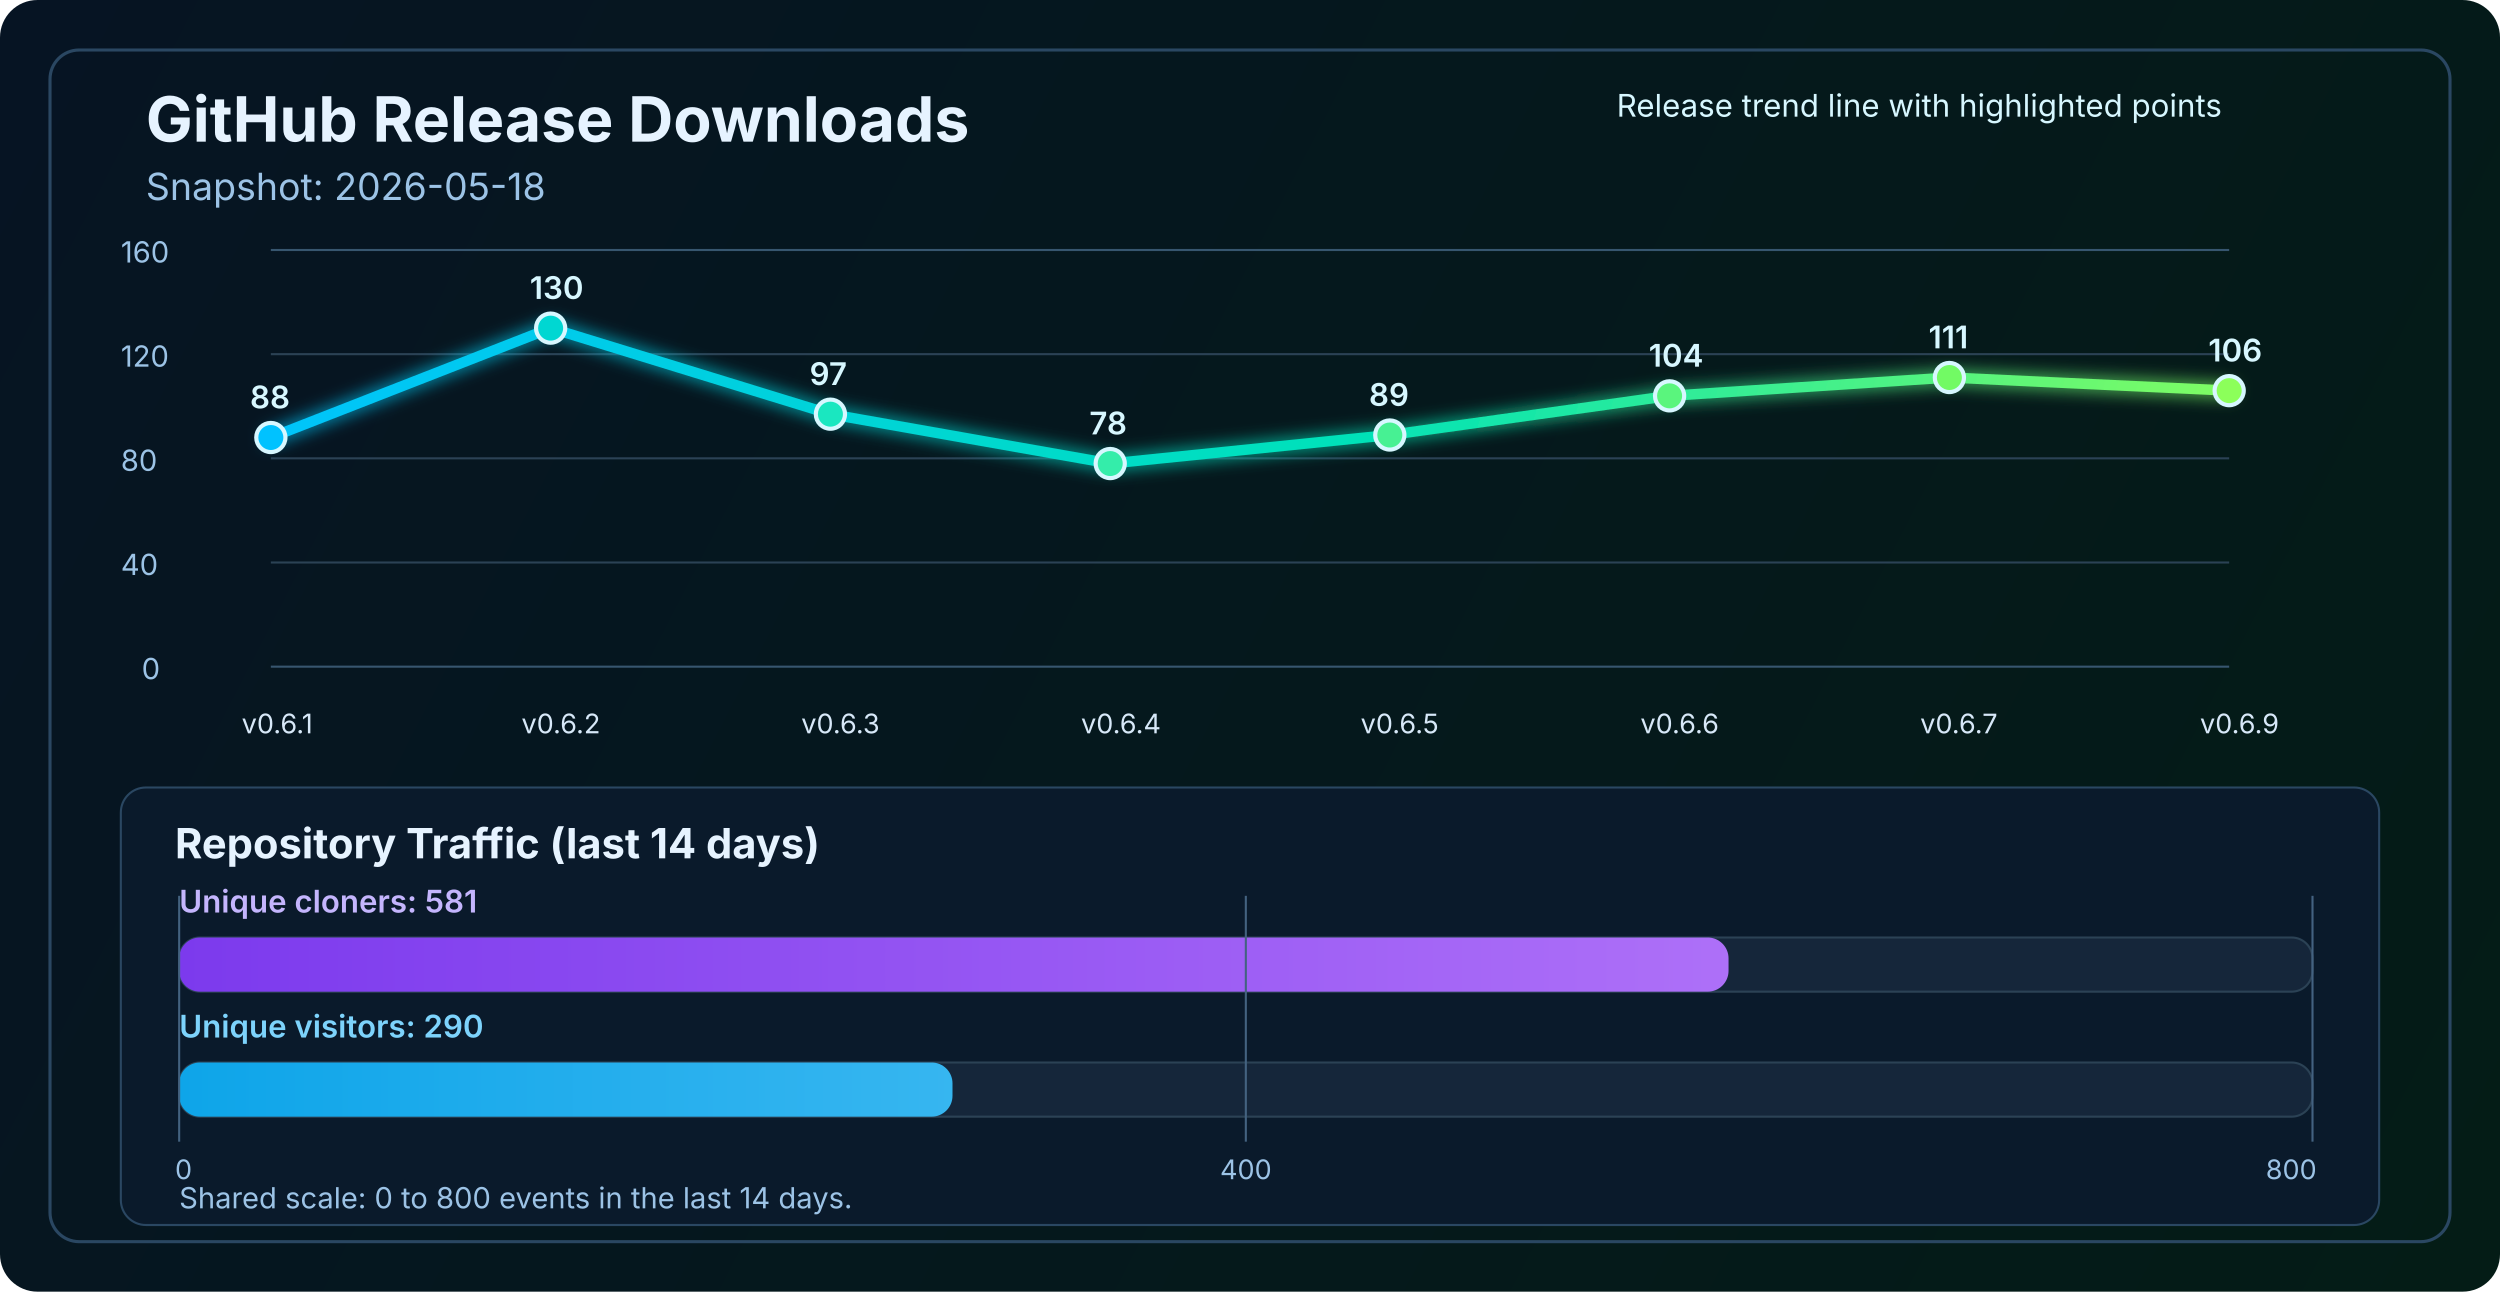
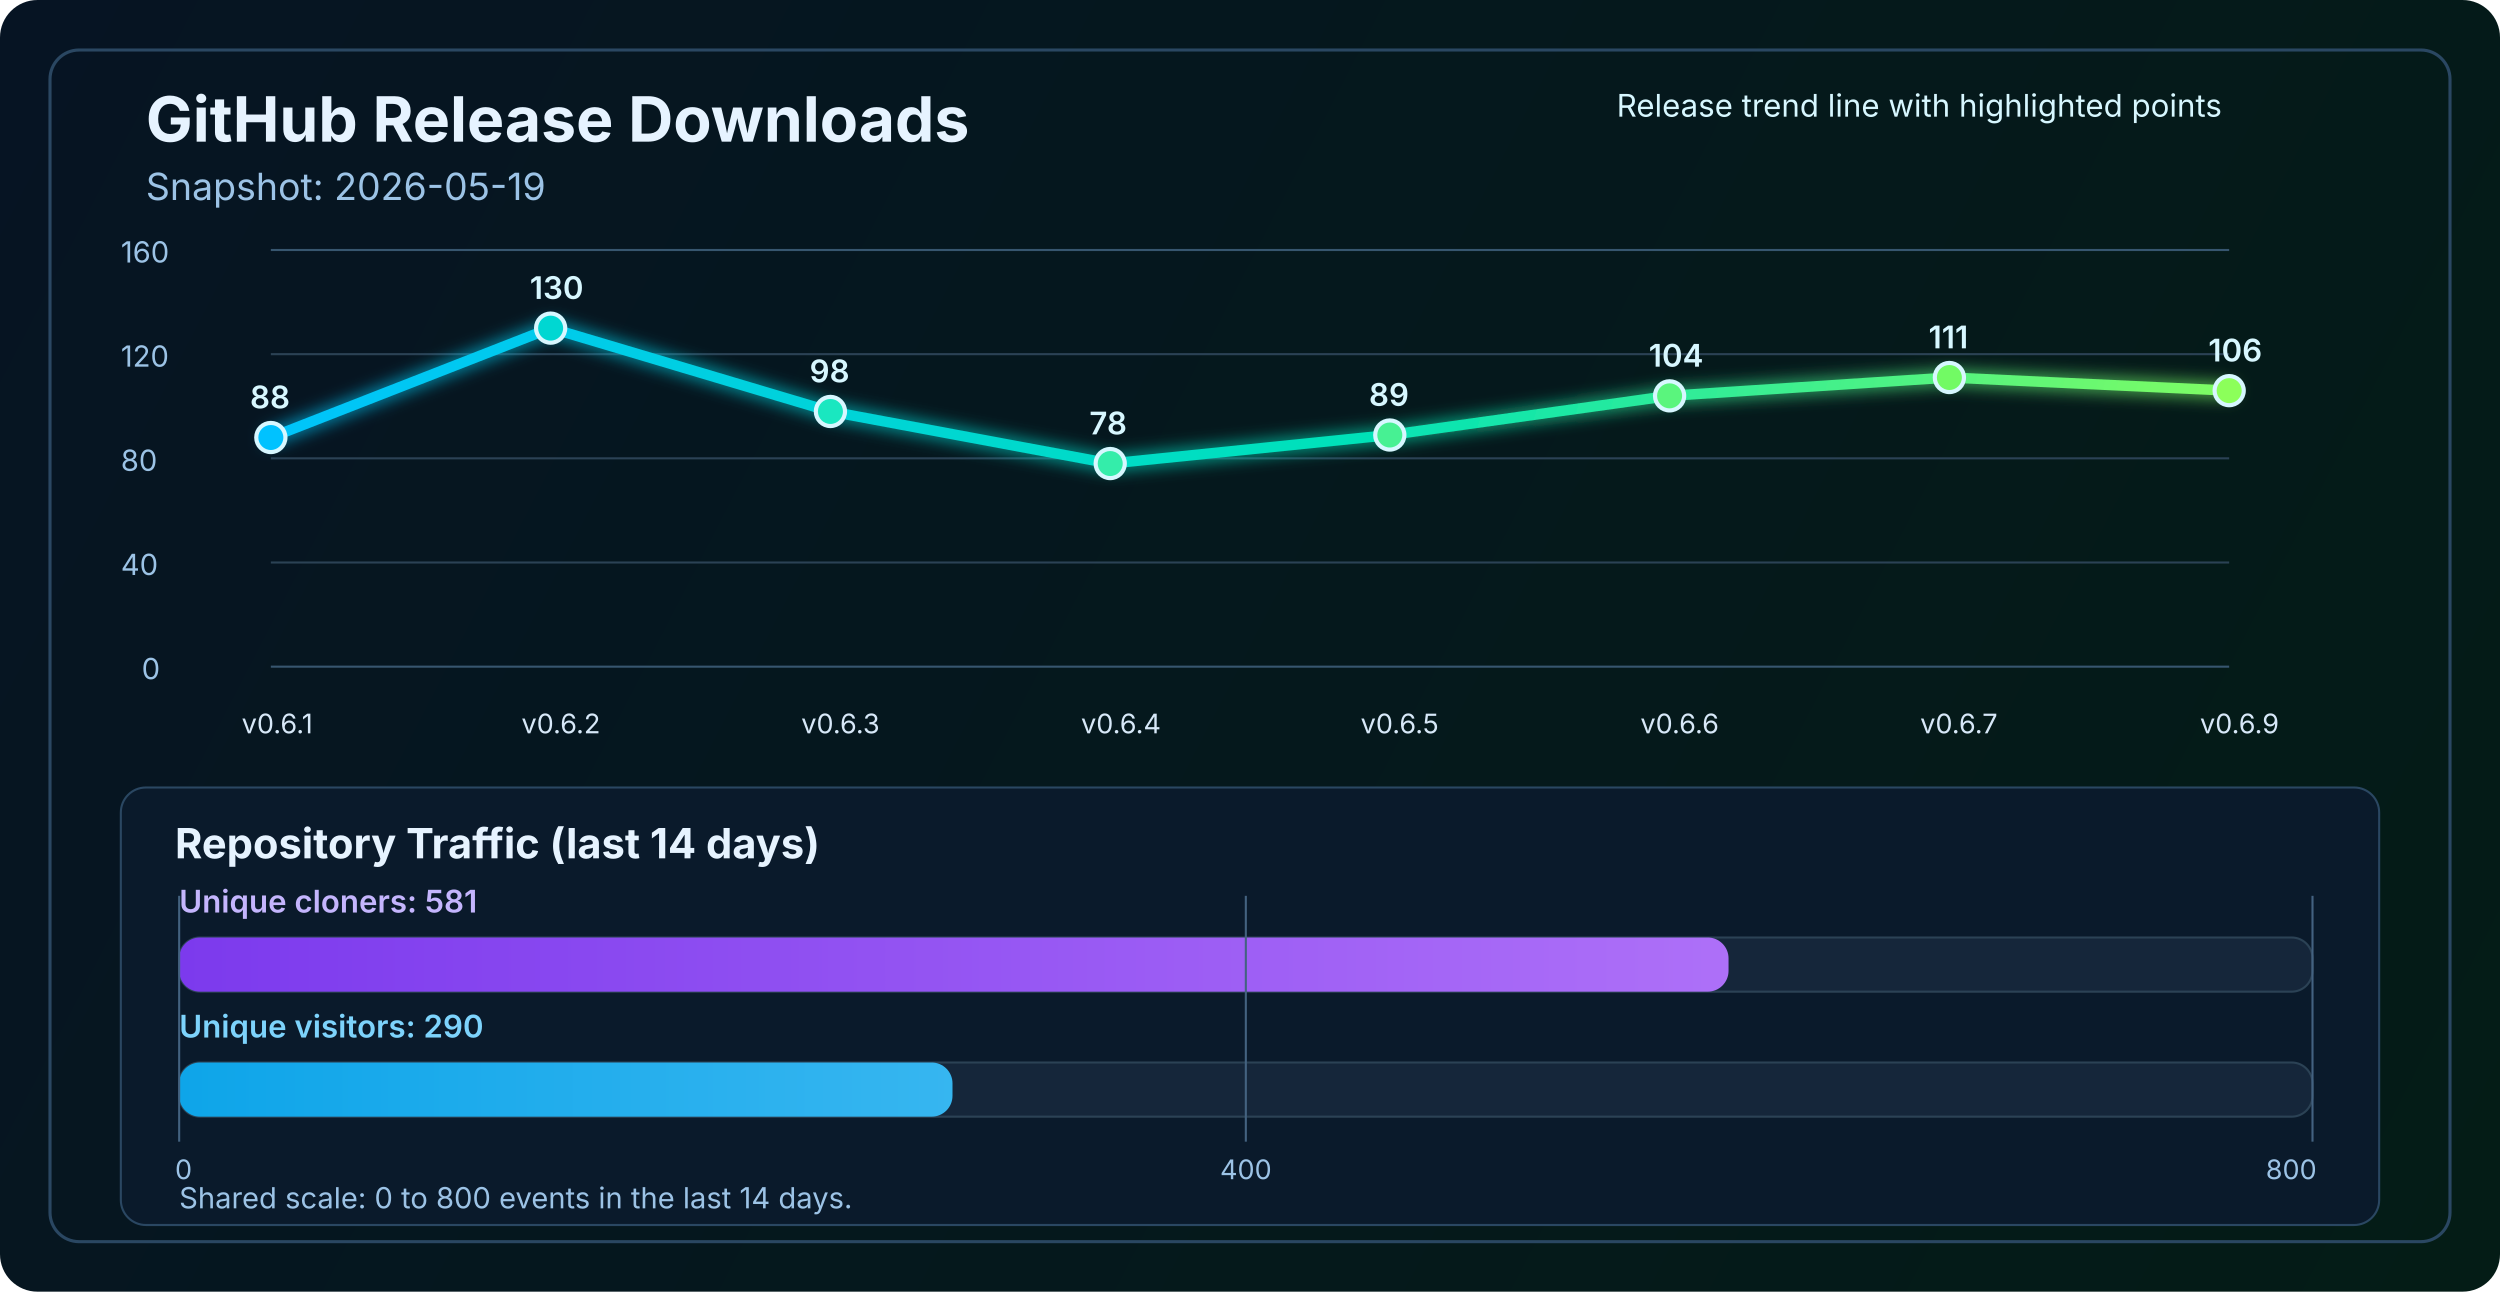
<svg xmlns="http://www.w3.org/2000/svg" width="1200" height="620" viewBox="0 0 1200 620" fill="none" role="img" aria-labelledby="title desc">
  <defs>
    <linearGradient id="bg" x1="0" y1="0" x2="1200" y2="620" gradientUnits="userSpaceOnUse">
      <stop stop-color="#061423" />
      <stop offset="1" stop-color="#041C16" />
    </linearGradient>
    <linearGradient id="line" x1="130" y1="86" x2="1070" y2="340" gradientUnits="userSpaceOnUse">
      <stop stop-color="#00C2FF" />
      <stop offset="0.55" stop-color="#00E2B8" />
      <stop offset="1" stop-color="#8CFF5A" />
    </linearGradient>
    <linearGradient id="cloneFill" x1="86" y1="450" x2="1110" y2="450" gradientUnits="userSpaceOnUse">
      <stop stop-color="#7C3AED" />
      <stop offset="1" stop-color="#C084FC" />
    </linearGradient>
    <linearGradient id="viewFill" x1="86" y1="482" x2="1110" y2="482" gradientUnits="userSpaceOnUse">
      <stop stop-color="#0EA5E9" />
      <stop offset="1" stop-color="#7DD3FC" />
    </linearGradient>
    <filter id="glow" x="-50%" y="-50%" width="200%" height="200%">
      <feGaussianBlur stdDeviation="4" result="blur" />
      <feMerge>
        <feMergeNode in="blur" />
        <feMergeNode in="SourceGraphic" />
      </feMerge>
    </filter>
  </defs>
  <rect width="1200" height="620" rx="18" fill="url(#bg)" />
  <rect x="24" y="24" width="1152" height="572" rx="14" stroke="#2A4762" stroke-width="1.5" />
  <text x="70" y="68" fill="#E6F3FF" font-size="30" font-family="SF Pro Display, -apple-system, BlinkMacSystemFont, Segoe UI, sans-serif" font-weight="700">GitHub Release Downloads</text>
-   <text x="70" y="96" fill="#9CC3E6" font-size="18" font-family="SF Pro Text, -apple-system, BlinkMacSystemFont, Segoe UI, sans-serif">Snapshot: 2026-05-18</text>
+   <text x="70" y="96" fill="#9CC3E6" font-size="18" font-family="SF Pro Text, -apple-system, BlinkMacSystemFont, Segoe UI, sans-serif">Snapshot: 2026-05-19</text>
  <line x1="130" y1="320.0" x2="1070" y2="320.0" stroke="#37566F" stroke-width="1" />
  <line x1="130" y1="270.0" x2="1070" y2="270.0" stroke="#2B4255" stroke-width="1" />
  <line x1="130" y1="220.0" x2="1070" y2="220.0" stroke="#2B4255" stroke-width="1" />
  <line x1="130" y1="170.0" x2="1070" y2="170.0" stroke="#2B4255" stroke-width="1" />
  <line x1="130" y1="120.0" x2="1070" y2="120.0" stroke="#37566F" stroke-width="1" />
  <text x="68" y="326.0" fill="#9CC3E6" font-size="14" font-family="SF Pro Text, -apple-system, BlinkMacSystemFont, Segoe UI, sans-serif">0</text>
  <text x="58" y="276.0" fill="#9CC3E6" font-size="14" font-family="SF Pro Text, -apple-system, BlinkMacSystemFont, Segoe UI, sans-serif">40</text>
  <text x="58" y="226.0" fill="#9CC3E6" font-size="14" font-family="SF Pro Text, -apple-system, BlinkMacSystemFont, Segoe UI, sans-serif">80</text>
  <text x="58" y="176.0" fill="#9CC3E6" font-size="14" font-family="SF Pro Text, -apple-system, BlinkMacSystemFont, Segoe UI, sans-serif">120</text>
  <text x="58" y="126.0" fill="#9CC3E6" font-size="14" font-family="SF Pro Text, -apple-system, BlinkMacSystemFont, Segoe UI, sans-serif">160</text>
-   <polyline points="130.0,210.0 264.3,157.5 398.6,198.8 532.9,222.5 667.1,208.8 801.4,190.0 935.7,181.2 1070.0,187.5" fill="none" stroke="url(#line)" stroke-width="5" stroke-linecap="round" stroke-linejoin="round" filter="url(#glow)" />
+   <polyline points="130.0,210.0 264.3,157.5 398.6,197.5 532.9,222.5 667.1,208.8 801.4,190.0 935.7,181.2 1070.0,187.5" fill="none" stroke="url(#line)" stroke-width="5" stroke-linecap="round" stroke-linejoin="round" filter="url(#glow)" />
  <circle cx="130.0" cy="210.0" r="7" fill="#00C2FF" stroke="#D7F7FF" stroke-width="2" />
  <circle cx="264.3" cy="157.5" r="7" fill="#00D7D2" stroke="#D7F7FF" stroke-width="2" />
-   <circle cx="398.6" cy="198.8" r="7" fill="#1AE7C0" stroke="#D7F7FF" stroke-width="2" />
+   <circle cx="398.6" cy="197.5" r="7" fill="#1AE7C0" stroke="#D7F7FF" stroke-width="2" />
  <circle cx="532.9" cy="222.5" r="7" fill="#34EDAA" stroke="#D7F7FF" stroke-width="2" />
  <circle cx="667.1" cy="208.8" r="7" fill="#47F193" stroke="#D7F7FF" stroke-width="2" />
  <circle cx="801.4" cy="190.0" r="7" fill="#5AF57D" stroke="#D7F7FF" stroke-width="2" />
  <circle cx="935.7" cy="181.2" r="7" fill="#72FA64" stroke="#D7F7FF" stroke-width="2" />
  <circle cx="1070.0" cy="187.5" r="7" fill="#8CFF5A" stroke="#D7F7FF" stroke-width="2" />
  <text x="116.0" y="352" fill="#D7E8F8" font-size="13" font-family="SF Pro Text, -apple-system, BlinkMacSystemFont, Segoe UI, sans-serif">v0.6.1</text>
  <text x="250.3" y="352" fill="#D7E8F8" font-size="13" font-family="SF Pro Text, -apple-system, BlinkMacSystemFont, Segoe UI, sans-serif">v0.6.2</text>
  <text x="384.6" y="352" fill="#D7E8F8" font-size="13" font-family="SF Pro Text, -apple-system, BlinkMacSystemFont, Segoe UI, sans-serif">v0.6.3</text>
  <text x="518.9" y="352" fill="#D7E8F8" font-size="13" font-family="SF Pro Text, -apple-system, BlinkMacSystemFont, Segoe UI, sans-serif">v0.6.4</text>
  <text x="653.1" y="352" fill="#D7E8F8" font-size="13" font-family="SF Pro Text, -apple-system, BlinkMacSystemFont, Segoe UI, sans-serif">v0.6.5</text>
  <text x="787.4" y="352" fill="#D7E8F8" font-size="13" font-family="SF Pro Text, -apple-system, BlinkMacSystemFont, Segoe UI, sans-serif">v0.6.6</text>
  <text x="921.7" y="352" fill="#D7E8F8" font-size="13" font-family="SF Pro Text, -apple-system, BlinkMacSystemFont, Segoe UI, sans-serif">v0.6.7</text>
  <text x="1056.0" y="352" fill="#D7E8F8" font-size="13" font-family="SF Pro Text, -apple-system, BlinkMacSystemFont, Segoe UI, sans-serif">v0.6.9</text>
  <text x="120.0" y="196.0" fill="#D7F7FF" font-size="15" font-family="SF Pro Text, -apple-system, BlinkMacSystemFont, Segoe UI, sans-serif" font-weight="600">88</text>
  <text x="254.3" y="143.5" fill="#D7F7FF" font-size="15" font-family="SF Pro Text, -apple-system, BlinkMacSystemFont, Segoe UI, sans-serif" font-weight="600">130</text>
-   <text x="388.6" y="184.8" fill="#D7F7FF" font-size="15" font-family="SF Pro Text, -apple-system, BlinkMacSystemFont, Segoe UI, sans-serif" font-weight="600">97</text>
+   <text x="388.6" y="183.5" fill="#D7F7FF" font-size="15" font-family="SF Pro Text, -apple-system, BlinkMacSystemFont, Segoe UI, sans-serif" font-weight="600">98</text>
  <text x="522.9" y="208.5" fill="#D7F7FF" font-size="15" font-family="SF Pro Text, -apple-system, BlinkMacSystemFont, Segoe UI, sans-serif" font-weight="600">78</text>
  <text x="657.1" y="194.8" fill="#D7F7FF" font-size="15" font-family="SF Pro Text, -apple-system, BlinkMacSystemFont, Segoe UI, sans-serif" font-weight="600">89</text>
  <text x="791.4" y="176.0" fill="#D7F7FF" font-size="15" font-family="SF Pro Text, -apple-system, BlinkMacSystemFont, Segoe UI, sans-serif" font-weight="600">104</text>
  <text x="925.7" y="167.2" fill="#D7F7FF" font-size="15" font-family="SF Pro Text, -apple-system, BlinkMacSystemFont, Segoe UI, sans-serif" font-weight="600">111</text>
  <text x="1060.0" y="173.5" fill="#D7F7FF" font-size="15" font-family="SF Pro Text, -apple-system, BlinkMacSystemFont, Segoe UI, sans-serif" font-weight="600">106</text>
  <text x="776" y="56" fill="#D7F7FF" font-size="15" font-family="SF Pro Text, -apple-system, BlinkMacSystemFont, Segoe UI, sans-serif">Release trend line with highlighted points</text>
  <rect x="58" y="378" width="1084" height="210" rx="12" fill="#0A1A2B" stroke="#2A4762" stroke-width="1" />
  <text x="84" y="412" fill="#E6F3FF" font-size="20" font-family="SF Pro Text, -apple-system, BlinkMacSystemFont, Segoe UI, sans-serif" font-weight="700">Repository Traffic (last 14 days)</text>
  <text x="86" y="438" fill="#C4B5FD" font-size="15" font-family="SF Pro Text, -apple-system, BlinkMacSystemFont, Segoe UI, sans-serif" font-weight="600">Unique cloners: 581</text>
  <rect x="86" y="450" width="1024" height="26" rx="10" fill="#15263A" stroke="#2B4255" stroke-width="1" />
  <rect x="86" y="450" width="743.7" height="26" rx="10" fill="url(#cloneFill)" />
  <text x="86" y="498" fill="#7DD3FC" font-size="15" font-family="SF Pro Text, -apple-system, BlinkMacSystemFont, Segoe UI, sans-serif" font-weight="600">Unique visitors: 290</text>
  <rect x="86" y="510" width="1024" height="26" rx="10" fill="#15263A" stroke="#2B4255" stroke-width="1" />
  <rect x="86" y="510" width="371.2" height="26" rx="10" fill="url(#viewFill)" />
  <line x1="86" y1="430" x2="86" y2="548" stroke="#436280" stroke-width="1" />
  <line x1="598.0" y1="430" x2="598.0" y2="548" stroke="#436280" stroke-width="1" />
  <line x1="1110" y1="430" x2="1110" y2="548" stroke="#436280" stroke-width="1" />
  <text x="84" y="566" text-anchor="start" fill="#9CC3E6" font-size="13" font-family="SF Pro Text, -apple-system, BlinkMacSystemFont, Segoe UI, sans-serif">0</text>
  <text x="598.0" y="566" text-anchor="middle" fill="#9CC3E6" font-size="13" font-family="SF Pro Text, -apple-system, BlinkMacSystemFont, Segoe UI, sans-serif">400</text>
  <text x="1112" y="566" text-anchor="end" fill="#9CC3E6" font-size="13" font-family="SF Pro Text, -apple-system, BlinkMacSystemFont, Segoe UI, sans-serif">800</text>
  <text x="86" y="580" fill="#9CC3E6" font-size="14" font-family="SF Pro Text, -apple-system, BlinkMacSystemFont, Segoe UI, sans-serif">Shared scale: 0 to 800 events in the last 14 days.</text>
</svg>
